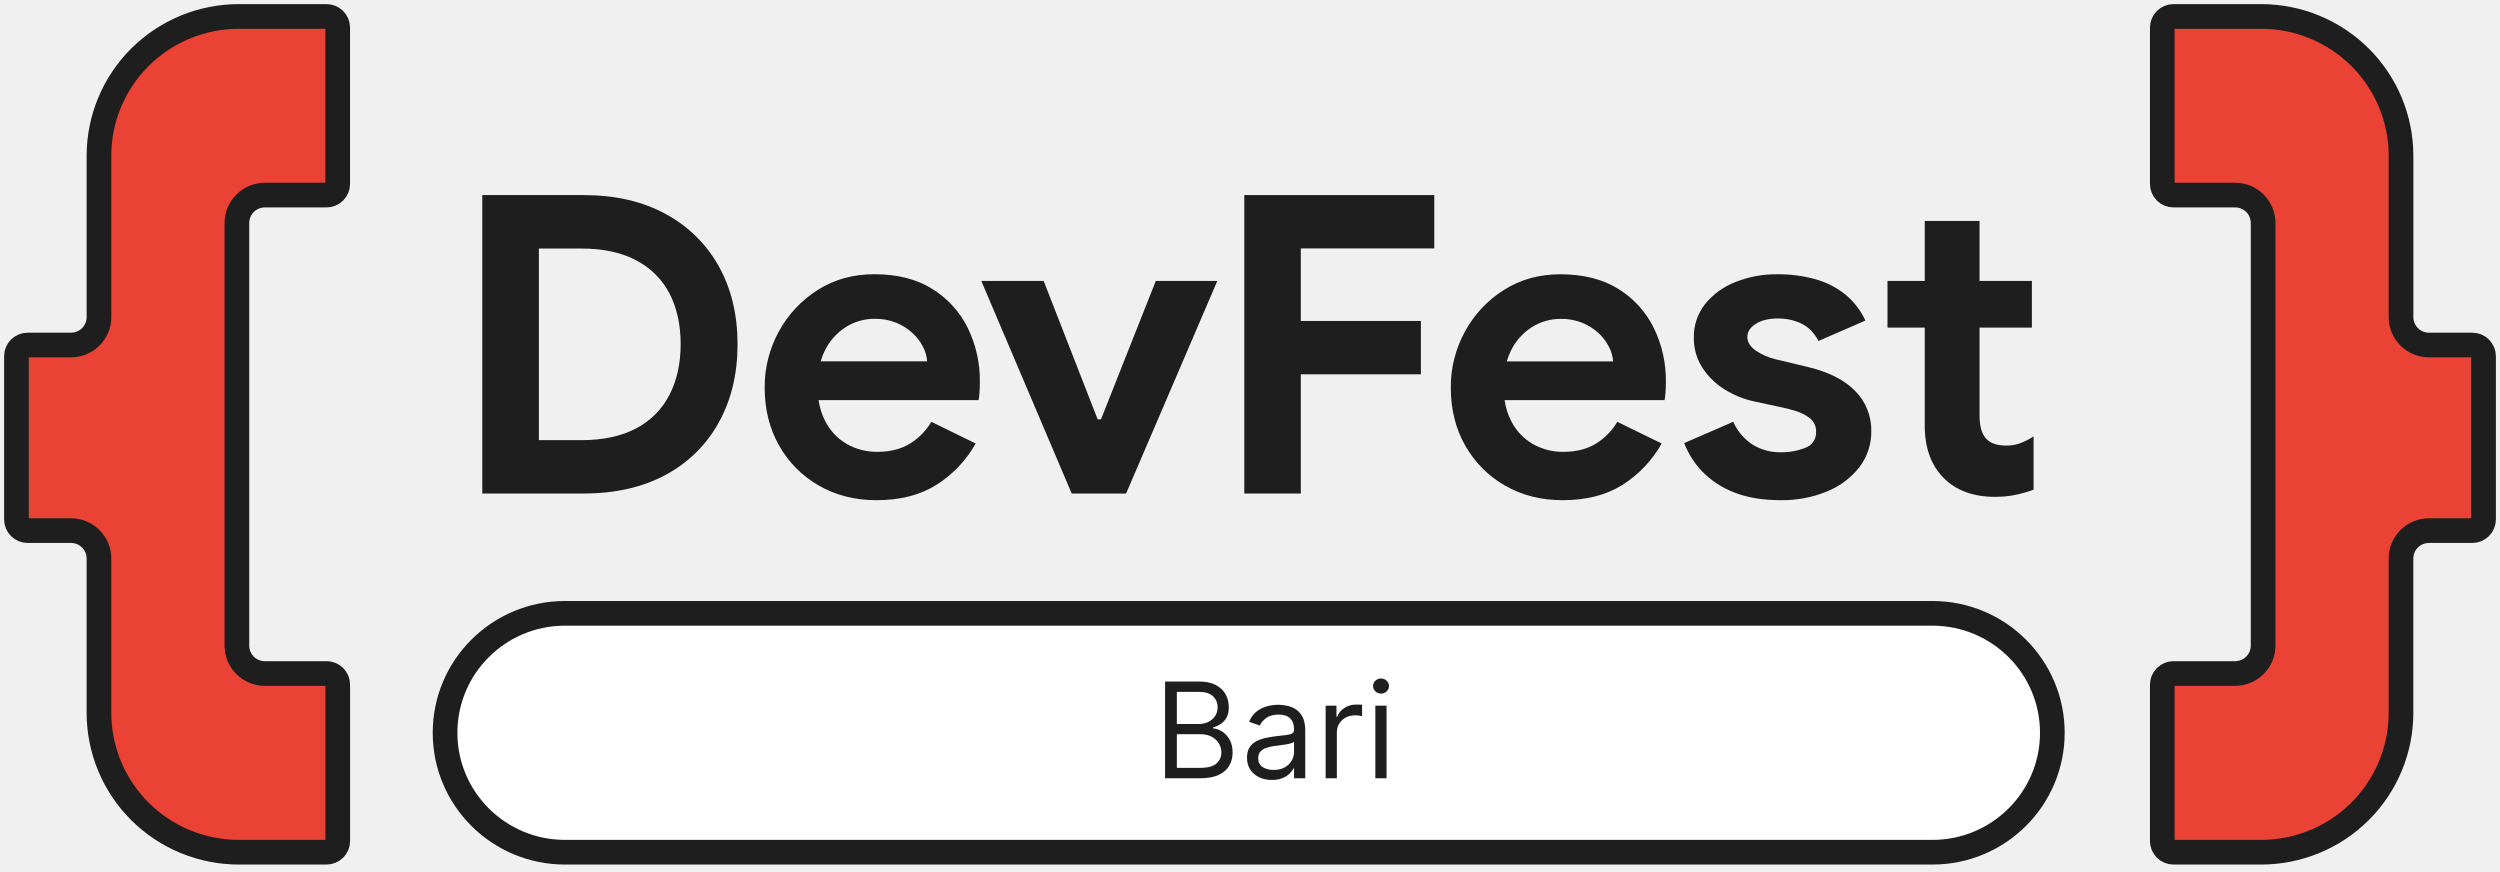
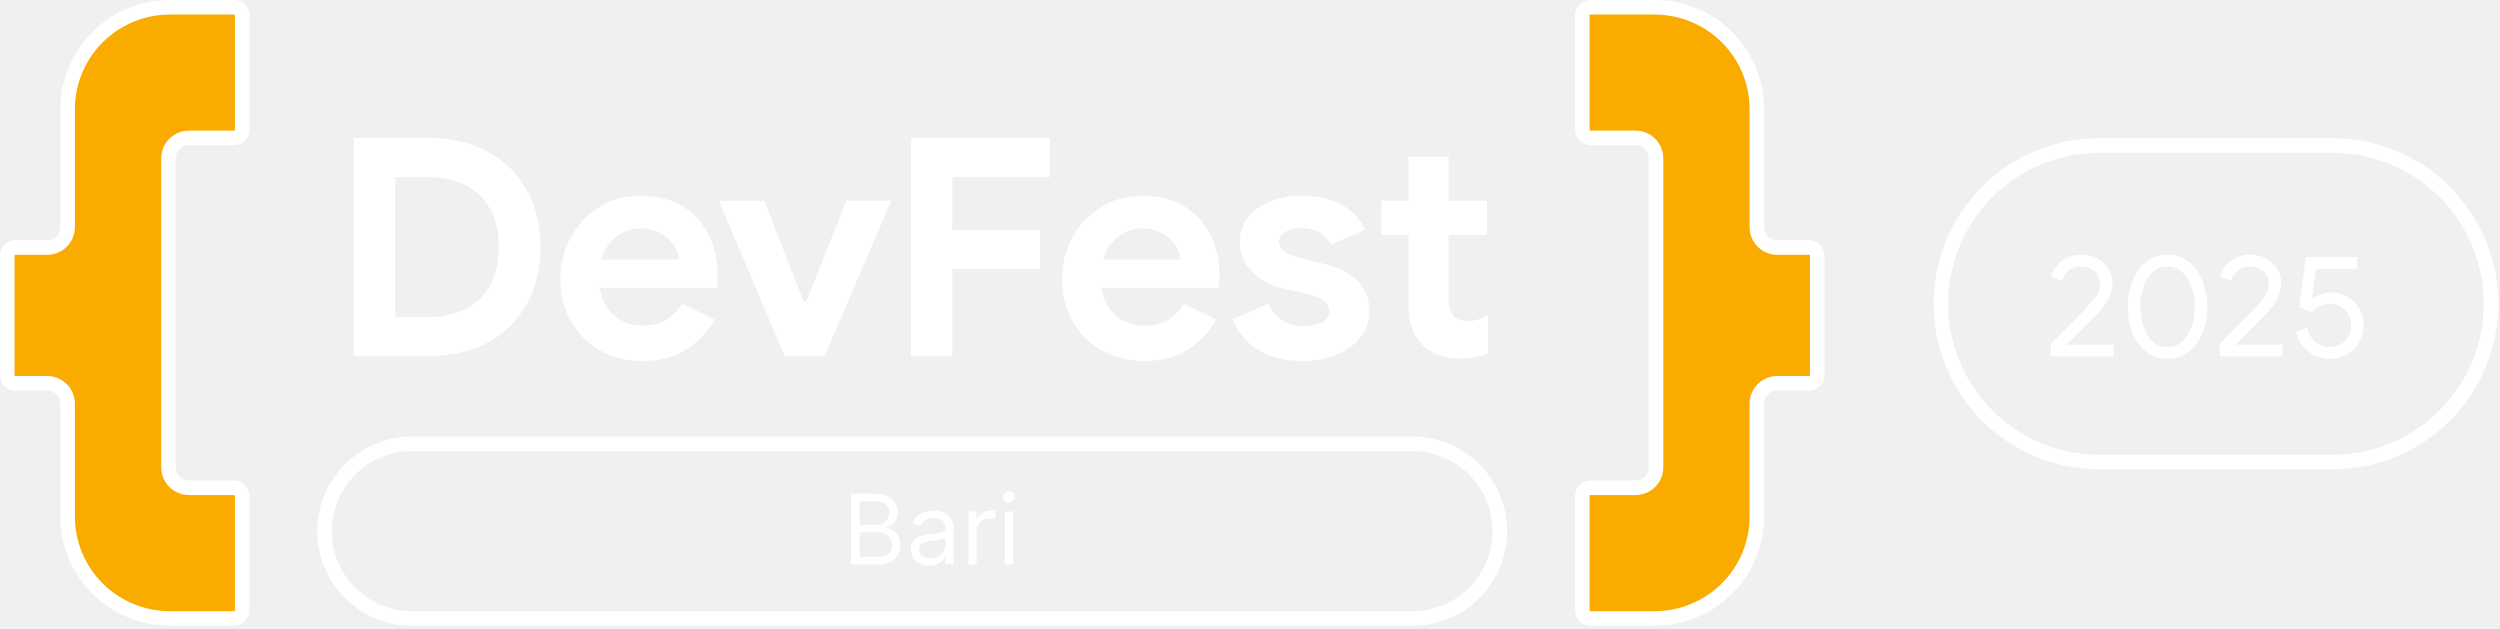
- <svg xmlns="http://www.w3.org/2000/svg" width="304" height="106" viewBox="0 0 304 106" fill="none">
-   <path d="M234.983 74.582H68.7C60.647 74.582 54.119 81.085 54.119 89.106C54.119 97.127 60.647 103.63 68.7 103.63H234.983C243.036 103.63 249.564 97.127 249.564 89.106C249.564 81.085 243.036 74.582 234.983 74.582Z" fill="white" stroke="#1E1E1E" stroke-width="3" stroke-miterlimit="10" />
-   <path d="M167.242 94.635V85.813H168.603V94.635H167.242ZM167.934 84.342C167.669 84.342 167.44 84.252 167.248 84.072C167.059 83.892 166.965 83.676 166.965 83.423C166.965 83.171 167.059 82.954 167.248 82.774C167.44 82.594 167.669 82.504 167.934 82.504C168.199 82.504 168.426 82.594 168.615 82.774C168.807 82.954 168.903 83.171 168.903 83.423C168.903 83.676 168.807 83.892 168.615 84.072C168.426 84.252 168.199 84.342 167.934 84.342Z" fill="#1E1E1E" />
-   <path d="M161.2 94.635V85.813H162.515V87.145H162.607C162.769 86.709 163.061 86.355 163.484 86.083C163.907 85.811 164.383 85.675 164.914 85.675C165.014 85.675 165.139 85.677 165.289 85.68C165.439 85.684 165.552 85.69 165.629 85.698V87.076C165.583 87.065 165.477 87.048 165.312 87.025C165.15 86.998 164.979 86.984 164.799 86.984C164.368 86.984 163.984 87.074 163.645 87.254C163.311 87.43 163.046 87.675 162.85 87.99C162.657 88.3 162.561 88.654 162.561 89.052V94.635H161.2Z" fill="#1E1E1E" />
-   <path d="M154.657 94.842C154.096 94.842 153.586 94.737 153.129 94.526C152.671 94.311 152.308 94.003 152.039 93.601C151.77 93.195 151.635 92.705 151.635 92.131C151.635 91.625 151.735 91.216 151.935 90.902C152.135 90.584 152.402 90.335 152.737 90.155C153.071 89.975 153.44 89.841 153.844 89.753C154.251 89.661 154.661 89.588 155.072 89.535C155.61 89.466 156.047 89.414 156.381 89.379C156.719 89.341 156.965 89.278 157.119 89.19C157.277 89.102 157.356 88.949 157.356 88.73V88.684C157.356 88.118 157.2 87.677 156.888 87.363C156.581 87.049 156.114 86.892 155.487 86.892C154.838 86.892 154.328 87.034 153.959 87.317C153.59 87.601 153.331 87.903 153.181 88.225L151.889 87.766C152.12 87.229 152.427 86.812 152.812 86.513C153.2 86.211 153.623 86 154.08 85.882C154.542 85.759 154.995 85.698 155.441 85.698C155.726 85.698 156.052 85.732 156.421 85.801C156.794 85.866 157.154 86.002 157.5 86.209C157.85 86.416 158.14 86.728 158.37 87.145C158.601 87.563 158.716 88.122 158.716 88.822V94.635H157.356V93.44H157.286C157.194 93.632 157.04 93.837 156.825 94.055C156.61 94.273 156.323 94.459 155.966 94.612C155.608 94.765 155.172 94.842 154.657 94.842ZM154.864 93.624C155.403 93.624 155.856 93.519 156.225 93.308C156.598 93.098 156.879 92.826 157.067 92.493C157.259 92.159 157.356 91.809 157.356 91.442V90.201C157.298 90.27 157.171 90.333 156.975 90.39C156.783 90.444 156.56 90.492 156.306 90.534C156.056 90.572 155.812 90.607 155.574 90.637C155.339 90.664 155.149 90.687 155.003 90.706C154.649 90.752 154.319 90.827 154.011 90.93C153.707 91.03 153.461 91.181 153.273 91.384C153.088 91.583 152.996 91.855 152.996 92.2C152.996 92.671 153.171 93.027 153.521 93.268C153.875 93.505 154.322 93.624 154.864 93.624Z" fill="#1E1E1E" />
-   <path d="M141.674 94.635V82.872H145.802C146.625 82.872 147.304 83.013 147.838 83.297C148.372 83.576 148.77 83.954 149.032 84.428C149.293 84.899 149.424 85.422 149.424 85.996C149.424 86.502 149.333 86.919 149.153 87.249C148.976 87.578 148.741 87.838 148.449 88.03C148.161 88.221 147.848 88.363 147.509 88.455V88.57C147.871 88.593 148.234 88.719 148.599 88.949C148.964 89.178 149.27 89.508 149.516 89.937C149.762 90.365 149.885 90.89 149.885 91.51C149.885 92.1 149.751 92.63 149.481 93.101C149.212 93.572 148.788 93.946 148.207 94.221C147.627 94.497 146.871 94.635 145.941 94.635H141.674ZM143.104 93.371H145.941C146.875 93.371 147.538 93.191 147.93 92.832C148.326 92.468 148.524 92.027 148.524 91.51C148.524 91.112 148.422 90.745 148.219 90.408C148.015 90.067 147.725 89.795 147.348 89.592C146.971 89.385 146.525 89.282 146.01 89.282H143.104V93.371ZM143.104 88.041H145.756C146.187 88.041 146.575 87.957 146.921 87.788C147.271 87.62 147.548 87.383 147.752 87.076C147.959 86.77 148.063 86.41 148.063 85.996C148.063 85.48 147.882 85.041 147.521 84.681C147.159 84.317 146.587 84.135 145.802 84.135H143.104V88.041Z" fill="#1E1E1E" />
-   <path d="M300.634 64.523H295.363C294.915 64.523 294.472 64.611 294.059 64.781C293.646 64.952 293.27 65.203 292.954 65.518C292.638 65.834 292.388 66.208 292.217 66.621C292.047 67.033 291.96 67.474 291.961 67.92V86.695C291.958 91.186 290.166 95.493 286.977 98.668C283.788 101.844 279.464 103.628 274.955 103.63H264.295C263.935 103.63 263.589 103.487 263.334 103.233C263.079 102.979 262.935 102.634 262.935 102.275V83.255C262.935 82.896 263.079 82.551 263.333 82.296C263.588 82.042 263.934 81.899 264.295 81.898H271.792C272.694 81.898 273.56 81.541 274.198 80.906C274.836 80.27 275.194 79.408 275.194 78.51V27.111C275.194 26.213 274.836 25.351 274.198 24.715C273.56 24.08 272.694 23.723 271.792 23.723H264.295C263.934 23.722 263.588 23.579 263.333 23.325C263.079 23.07 262.935 22.725 262.935 22.366V3.355C262.935 2.995 263.079 2.651 263.334 2.397C263.589 2.143 263.935 2 264.295 2H274.955C279.466 2.001 283.792 3.786 286.982 6.963C290.172 10.14 291.964 14.45 291.965 18.943V38.566C291.965 39.465 292.323 40.327 292.961 40.962C293.599 41.597 294.465 41.955 295.367 41.955H300.638C300.999 41.955 301.345 42.097 301.6 42.351C301.856 42.605 301.999 42.95 302 43.309V63.168C302 63.346 301.964 63.523 301.895 63.688C301.826 63.852 301.726 64.002 301.599 64.128C301.472 64.254 301.321 64.353 301.156 64.421C300.99 64.489 300.813 64.523 300.634 64.523Z" fill="#EA4335" stroke="#1E1E1E" stroke-width="3" stroke-miterlimit="10" />
-   <path d="M245.497 53.954C245.004 54.11 244.488 54.187 243.971 54.182C242.819 54.182 241.988 53.887 241.477 53.296C240.967 52.706 240.713 51.783 240.714 50.527V39.84H247.076V34.163H240.714V26.864H234.049V34.163H229.52V39.84H234.049V51.75C234.049 54.448 234.812 56.569 236.339 58.112C237.866 59.655 239.968 60.424 242.647 60.416C243.443 60.419 244.238 60.343 245.018 60.189C245.789 60.033 246.546 59.82 247.283 59.55V53.068C246.724 53.432 246.125 53.729 245.497 53.954Z" fill="#1E1E1E" />
-   <path d="M219.757 44.604L215.938 43.693C215.065 43.49 214.237 43.129 213.496 42.628C212.816 42.155 212.476 41.597 212.478 40.956C212.478 40.346 212.817 39.822 213.496 39.384C214.174 38.945 215.09 38.726 216.243 38.726C217.204 38.719 218.153 38.927 219.023 39.333C219.887 39.737 220.59 40.447 221.134 41.462L226.832 38.979C226.268 37.753 225.433 36.67 224.39 35.81C223.324 34.958 222.095 34.329 220.779 33.961C219.255 33.537 217.678 33.332 216.096 33.352C214.344 33.331 212.606 33.658 210.983 34.315C209.548 34.877 208.285 35.803 207.318 37C206.419 38.157 205.944 39.585 205.971 41.047C205.946 42.348 206.309 43.627 207.014 44.721C207.713 45.794 208.643 46.698 209.736 47.367C210.831 48.049 212.036 48.538 213.299 48.811L216.35 49.469C217.056 49.603 217.753 49.781 218.437 50.001C219.062 50.191 219.643 50.501 220.148 50.915C220.376 51.112 220.556 51.358 220.675 51.634C220.794 51.91 220.849 52.21 220.834 52.51C220.859 52.935 220.743 53.356 220.504 53.708C220.266 54.061 219.917 54.325 219.513 54.461C218.572 54.827 217.569 55.008 216.56 54.994C215.34 55.022 214.137 54.697 213.1 54.056C212.069 53.377 211.257 52.415 210.761 51.288L204.797 53.88C205.29 55.161 206.034 56.332 206.984 57.326C208.068 58.439 209.381 59.304 210.833 59.861C212.411 60.501 214.32 60.822 216.558 60.823C218.458 60.849 220.344 60.495 222.104 59.784C223.663 59.168 225.032 58.154 226.073 56.845C227.057 55.577 227.577 54.012 227.549 52.41C227.564 51.51 227.398 50.616 227.062 49.78C226.725 48.944 226.225 48.184 225.59 47.543C224.278 46.193 222.334 45.213 219.757 44.604Z" fill="#1E1E1E" />
-   <path d="M196.772 35.12C194.866 33.941 192.525 33.352 189.75 33.352C187.171 33.352 184.881 33.986 182.881 35.254C180.896 36.502 179.266 38.238 178.149 40.295C176.995 42.392 176.398 44.748 176.417 47.139C176.417 49.774 177.003 52.122 178.173 54.182C179.311 56.211 180.983 57.894 183.008 59.049C185.06 60.23 187.393 60.822 190.004 60.823C192.887 60.823 195.31 60.206 197.274 58.972C199.266 57.714 200.91 55.981 202.058 53.929L196.663 51.294C196.041 52.355 195.171 53.251 194.127 53.905C193.041 54.598 191.701 54.944 190.107 54.943C188.815 54.96 187.542 54.637 186.416 54.005C185.297 53.363 184.387 52.413 183.797 51.269C183.37 50.453 183.086 49.57 182.958 48.659H202.417C202.451 48.489 202.485 48.212 202.52 47.822C202.554 47.433 202.571 46.97 202.571 46.429C202.6 44.157 202.095 41.909 201.096 39.865C200.132 37.909 198.633 36.264 196.772 35.12ZM183.221 43.946C183.354 43.483 183.531 43.033 183.747 42.602C184.314 41.453 185.185 40.48 186.266 39.788C187.322 39.117 188.551 38.765 189.803 38.775C190.698 38.76 191.586 38.924 192.416 39.256C193.138 39.551 193.802 39.971 194.377 40.498C194.897 40.976 195.327 41.543 195.647 42.172C195.936 42.722 196.11 43.326 196.156 43.946H183.221Z" fill="#1E1E1E" />
-   <path d="M151.307 60.012H158.178V45.516H172.78V39.028H158.178V30.21H174.407V23.723H151.307V60.012Z" fill="#1E1E1E" />
-   <path d="M133.88 50.989H133.474L126.909 34.163H119.327L130.318 60.012H136.934L148.025 34.163H140.545L133.88 50.989Z" fill="#1E1E1E" />
-   <path d="M113.344 35.12C111.443 33.937 109.103 33.346 106.322 33.346C103.743 33.346 101.453 33.98 99.451 35.247C97.466 36.497 95.837 38.233 94.719 40.289C93.563 42.387 92.966 44.745 92.985 47.139C92.985 49.774 93.57 52.122 94.74 54.182C95.879 56.211 97.55 57.894 99.575 59.049C101.628 60.23 103.96 60.822 106.572 60.823C109.454 60.823 111.878 60.206 113.842 58.972C115.84 57.717 117.492 55.983 118.645 53.929L113.25 51.294C112.626 52.357 111.753 53.253 110.705 53.905C109.622 54.598 108.282 54.944 106.687 54.943C105.395 54.96 104.122 54.637 102.996 54.005C101.877 53.363 100.968 52.413 100.377 51.268C99.95 50.453 99.667 49.57 99.539 48.659H118.997C119.032 48.489 119.066 48.212 119.1 47.822C119.134 47.432 119.151 46.97 119.151 46.429C119.179 44.156 118.674 41.908 117.674 39.865C116.709 37.908 115.208 36.263 113.344 35.12ZM99.791 43.94C99.924 43.476 100.1 43.026 100.317 42.596C100.884 41.447 101.755 40.474 102.836 39.782C103.892 39.11 105.12 38.758 106.373 38.768C107.27 38.753 108.16 38.916 108.992 39.249C109.714 39.544 110.377 39.965 110.951 40.491C111.476 40.968 111.911 41.535 112.234 42.165C112.523 42.716 112.697 43.32 112.743 43.94H99.791Z" fill="#1E1E1E" />
-   <path d="M80.957 26.029C78.159 24.492 74.826 23.723 70.96 23.723H58.644V60.012H70.96C74.826 60.012 78.159 59.251 80.959 57.731C83.693 56.274 85.939 54.053 87.421 51.341C88.931 48.605 89.686 45.446 89.686 41.863C89.686 38.281 88.932 35.131 87.425 32.415C85.931 29.711 83.685 27.494 80.957 26.029ZM81.415 47.999C80.527 49.745 79.115 51.172 77.375 52.08C75.576 53.043 73.338 53.524 70.659 53.524H65.527V30.221H70.659C73.338 30.221 75.576 30.702 77.375 31.665C79.111 32.565 80.525 33.979 81.421 35.712C82.319 37.451 82.768 39.504 82.768 41.869C82.764 44.201 82.313 46.244 81.415 47.999Z" fill="#1E1E1E" />
-   <path d="M3.36 64.523H8.633C9.08 64.523 9.523 64.611 9.937 64.782C10.35 64.953 10.725 65.203 11.041 65.519C11.357 65.834 11.607 66.209 11.778 66.621C11.949 67.033 12.036 67.474 12.035 67.92V86.695C12.036 88.92 12.477 91.122 13.332 93.177C14.188 95.233 15.441 97.1 17.021 98.672C18.601 100.245 20.477 101.492 22.54 102.342C24.604 103.193 26.816 103.63 29.05 103.63H39.709C39.888 103.63 40.065 103.595 40.23 103.526C40.394 103.458 40.544 103.359 40.671 103.233C40.797 103.107 40.897 102.958 40.965 102.793C41.034 102.629 41.069 102.453 41.069 102.275V83.255C41.069 82.896 40.926 82.551 40.671 82.296C40.416 82.042 40.07 81.899 39.709 81.898H32.208C31.306 81.898 30.44 81.541 29.802 80.906C29.164 80.27 28.806 79.408 28.806 78.51V27.111C28.806 26.213 29.164 25.351 29.802 24.715C30.44 24.08 31.306 23.723 32.208 23.723H39.705C40.066 23.722 40.411 23.579 40.666 23.325C40.922 23.07 41.065 22.725 41.065 22.366V3.355C41.065 2.995 40.921 2.651 40.666 2.397C40.411 2.143 40.065 2 39.705 2H29.05C26.815 1.999 24.603 2.437 22.539 3.288C20.474 4.14 18.599 5.388 17.019 6.961C15.439 8.534 14.185 10.402 13.33 12.458C12.475 14.514 12.035 16.718 12.035 18.943V38.566C12.034 39.464 11.676 40.326 11.038 40.961C10.4 41.597 9.535 41.954 8.633 41.955H3.36C2.999 41.955 2.653 42.097 2.398 42.351C2.143 42.605 2 42.95 2 43.309V63.168C2 63.527 2.143 63.872 2.398 64.126C2.653 64.38 2.999 64.523 3.36 64.523Z" fill="#EA4335" stroke="#1E1E1E" stroke-width="3" stroke-miterlimit="10" />
+ <svg xmlns="http://www.w3.org/2000/svg" width="859" height="216" viewBox="0 0 859 216" fill="none">
+   <path d="M485.225 152.5H141.629C124.989 152.5 111.5 165.936 111.5 182.511C111.5 199.085 124.989 212.521 141.629 212.521H485.225C501.865 212.521 515.354 199.085 515.354 182.511C515.354 165.936 501.865 152.5 485.225 152.5Z" stroke="white" stroke-width="5" stroke-miterlimit="10" />
+   <path d="M345.248 193.937V175.707H348.06V193.937H345.248ZM346.678 172.669C346.129 172.669 345.657 172.483 345.26 172.111C344.87 171.739 344.676 171.292 344.676 170.77C344.676 170.248 344.87 169.801 345.26 169.429C345.657 169.057 346.129 168.871 346.678 168.871C347.226 168.871 347.694 169.057 348.084 169.429C348.481 169.801 348.679 170.248 348.679 170.77C348.679 171.292 348.481 171.739 348.084 172.111C347.694 172.483 347.226 172.669 346.678 172.669Z" fill="white" />
+   <path d="M332.766 193.937V175.707H335.482V178.46H335.673C336.007 177.558 336.61 176.826 337.484 176.265C338.358 175.703 339.343 175.422 340.439 175.422C340.646 175.422 340.904 175.426 341.214 175.434C341.523 175.442 341.758 175.454 341.917 175.469V178.318C341.821 178.294 341.603 178.258 341.261 178.211C340.928 178.156 340.574 178.128 340.201 178.128C339.311 178.128 338.517 178.314 337.818 178.686C337.127 179.05 336.579 179.556 336.173 180.205C335.776 180.846 335.578 181.578 335.578 182.401V193.937H332.766Z" fill="white" />
+   <path d="M319.244 194.363C318.084 194.363 317.031 194.146 316.086 193.711C315.141 193.267 314.39 192.63 313.834 191.8C313.278 190.961 313 189.948 313 188.761C313 187.717 313.207 186.87 313.62 186.222C314.033 185.565 314.585 185.051 315.276 184.679C315.967 184.307 316.73 184.03 317.564 183.848C318.406 183.658 319.252 183.508 320.102 183.397C321.214 183.254 322.115 183.148 322.806 183.076C323.505 182.997 324.014 182.867 324.332 182.685C324.657 182.503 324.82 182.186 324.82 181.735V181.64C324.82 180.469 324.498 179.559 323.855 178.911C323.219 178.262 322.254 177.937 320.959 177.937C319.617 177.937 318.564 178.23 317.802 178.816C317.039 179.401 316.503 180.026 316.193 180.691L313.524 179.741C314.001 178.634 314.636 177.771 315.431 177.154C316.233 176.529 317.107 176.094 318.052 175.849C319.005 175.595 319.943 175.469 320.864 175.469C321.452 175.469 322.127 175.54 322.89 175.682C323.66 175.817 324.403 176.098 325.118 176.525C325.841 176.952 326.441 177.597 326.917 178.46C327.394 179.322 327.632 180.477 327.632 181.925V193.936H324.82V191.467H324.677C324.486 191.863 324.169 192.286 323.724 192.737C323.279 193.188 322.687 193.572 321.948 193.889C321.21 194.205 320.308 194.363 319.244 194.363ZM319.673 191.847C320.785 191.847 321.722 191.63 322.485 191.194C323.255 190.759 323.835 190.197 324.224 189.509C324.621 188.821 324.82 188.097 324.82 187.337V184.774C324.701 184.916 324.439 185.047 324.034 185.165C323.636 185.276 323.176 185.375 322.651 185.462C322.135 185.541 321.631 185.612 321.138 185.676C320.654 185.731 320.26 185.778 319.959 185.818C319.228 185.913 318.545 186.067 317.909 186.281C317.282 186.487 316.773 186.799 316.384 187.218C316.003 187.63 315.812 188.192 315.812 188.904C315.812 189.877 316.173 190.613 316.896 191.111C317.627 191.602 318.553 191.847 319.673 191.847Z" fill="white" />
+   <path d="M292.418 193.939V169.633H300.949C302.649 169.633 304.051 169.926 305.155 170.511C306.26 171.089 307.082 171.868 307.622 172.849C308.162 173.822 308.432 174.902 308.432 176.089C308.432 177.134 308.246 177.996 307.872 178.677C307.507 179.357 307.022 179.895 306.419 180.291C305.823 180.686 305.175 180.979 304.476 181.169V181.406C305.223 181.454 305.974 181.715 306.728 182.19C307.483 182.664 308.114 183.345 308.623 184.231C309.131 185.117 309.385 186.201 309.385 187.483C309.385 188.701 309.107 189.797 308.551 190.77C307.995 191.744 307.118 192.515 305.918 193.085C304.719 193.655 303.158 193.939 301.235 193.939H292.418ZM295.373 191.328H301.235C303.166 191.328 304.536 190.956 305.346 190.213C306.164 189.461 306.573 188.551 306.573 187.483C306.573 186.66 306.363 185.9 305.942 185.204C305.521 184.5 304.921 183.938 304.143 183.519C303.364 183.092 302.443 182.878 301.378 182.878H295.373V191.328ZM295.373 180.314H300.854C301.744 180.314 302.546 180.14 303.261 179.792C303.984 179.444 304.556 178.953 304.977 178.321C305.406 177.688 305.62 176.944 305.62 176.089C305.62 175.021 305.247 174.115 304.5 173.371C303.753 172.62 302.57 172.244 300.949 172.244H295.373V180.314Z" fill="white" />
+   <path d="M621.573 131.693H610.681C609.757 131.693 608.841 131.874 607.987 132.227C607.133 132.58 606.357 133.098 605.704 133.75C605.051 134.402 604.534 135.176 604.182 136.027C603.829 136.879 603.649 137.791 603.652 138.712V177.507C603.647 186.788 599.943 195.687 593.354 202.249C586.764 208.811 577.829 212.498 568.512 212.5H546.486C545.741 212.5 545.026 212.205 544.499 211.68C543.972 211.155 543.676 210.443 543.676 209.701V170.4C543.676 169.657 543.972 168.944 544.499 168.419C545.025 167.893 545.74 167.597 546.486 167.596H561.977C563.841 167.596 565.629 166.858 566.948 165.545C568.266 164.232 569.007 162.451 569.007 160.594V54.388C569.007 52.531 568.266 50.75 566.948 49.437C565.629 48.124 563.841 47.386 561.977 47.386H546.486C545.74 47.385 545.025 47.089 544.499 46.563C543.972 46.038 543.676 45.325 543.676 44.583V5.299C543.676 4.557 543.972 3.845 544.499 3.32C545.026 2.795 545.741 2.5 546.486 2.5H568.512C577.833 2.501 586.773 6.19 593.364 12.756C599.956 19.321 603.659 28.225 603.661 37.51V78.057C603.661 79.914 604.401 81.695 605.719 83.008C607.038 84.321 608.826 85.059 610.69 85.059H621.582C622.327 85.059 623.043 85.354 623.57 85.879C624.098 86.403 624.395 87.115 624.396 87.858V128.893C624.396 129.262 624.322 129.627 624.18 129.967C624.038 130.307 623.829 130.616 623.567 130.876C623.305 131.136 622.994 131.342 622.652 131.482C622.309 131.622 621.943 131.694 621.573 131.693Z" fill="#F9AB00" stroke="white" stroke-width="5" stroke-miterlimit="10" />
+   <path d="M507.647 109.86C506.627 110.181 505.563 110.34 504.493 110.331C502.113 110.331 500.395 109.72 499.341 108.5C498.286 107.279 497.76 105.372 497.763 102.778V80.694H510.908V68.965H497.763V53.883H483.991V68.965H474.633V80.694H483.991V105.305C483.991 110.879 485.568 115.261 488.723 118.45C491.878 121.64 496.223 123.227 501.758 123.212C503.403 123.218 505.044 123.061 506.658 122.742C508.249 122.421 509.813 121.98 511.337 121.421V108.029C510.183 108.78 508.945 109.395 507.647 109.86Z" fill="white" />
+   <path d="M454.458 90.535L446.567 88.651C444.764 88.232 443.053 87.486 441.521 86.451C440.116 85.474 439.415 84.322 439.418 82.996C439.418 81.737 440.119 80.654 441.521 79.748C442.923 78.841 444.816 78.388 447.199 78.388C449.183 78.374 451.146 78.803 452.943 79.642C454.728 80.478 456.181 81.945 457.304 84.043L469.079 78.912C467.912 76.379 466.188 74.14 464.033 72.363C461.829 70.602 459.291 69.302 456.57 68.543C453.421 67.666 450.163 67.243 446.894 67.284C443.275 67.24 439.683 67.916 436.329 69.273C433.364 70.436 430.754 72.349 428.756 74.823C426.898 77.213 425.916 80.163 425.973 83.185C425.92 85.873 426.671 88.515 428.129 90.777C429.571 92.993 431.493 94.861 433.753 96.243C436.016 97.654 438.506 98.663 441.115 99.227L447.42 100.587C448.879 100.865 450.319 101.232 451.732 101.687C453.023 102.079 454.225 102.72 455.267 103.575C455.738 103.982 456.111 104.49 456.357 105.061C456.603 105.632 456.715 106.251 456.685 106.871C456.736 107.749 456.497 108.618 456.004 109.346C455.51 110.075 454.79 110.622 453.955 110.903C452.011 111.659 449.939 112.033 447.853 112.003C445.331 112.062 442.847 111.39 440.704 110.067C438.574 108.662 436.895 106.675 435.87 104.345L423.547 109.701C424.567 112.349 426.103 114.769 428.067 116.822C430.305 119.122 433.019 120.909 436.02 122.059C439.281 123.383 443.224 124.046 447.848 124.049C451.774 124.101 455.671 123.371 459.31 121.901C462.531 120.629 465.36 118.534 467.51 115.827C469.544 113.208 470.619 109.975 470.559 106.665C470.59 104.804 470.248 102.957 469.553 101.23C468.858 99.503 467.824 97.932 466.512 96.608C463.802 93.818 459.784 91.793 454.458 90.535Z" fill="white" />
+   <path d="M406.966 70.934C403.028 68.499 398.191 67.281 392.456 67.281C387.128 67.281 382.397 68.591 378.264 71.211C374.162 73.791 370.794 77.378 368.486 81.629C366.1 85.96 364.868 90.829 364.907 95.769C364.907 101.215 366.116 106.066 368.535 110.323C370.887 114.516 374.34 117.993 378.525 120.38C382.767 122.821 387.586 124.043 392.982 124.046C398.938 124.046 403.946 122.771 408.005 120.221C412.12 117.622 415.517 114.04 417.889 109.8L406.741 104.356C405.456 106.549 403.659 108.4 401.501 109.751C399.256 111.183 396.487 111.898 393.194 111.895C390.525 111.931 387.894 111.263 385.568 109.958C383.255 108.63 381.376 106.667 380.155 104.303C379.273 102.617 378.687 100.794 378.423 98.912H418.631C418.702 98.559 418.772 97.987 418.843 97.182C418.914 96.376 418.949 95.421 418.949 94.304C419.009 89.607 417.965 84.962 415.9 80.74C413.909 76.698 410.812 73.299 406.966 70.934ZM378.967 89.172C379.242 88.215 379.605 87.285 380.054 86.395C381.225 84.021 383.024 82.011 385.259 80.581C387.44 79.193 389.978 78.466 392.567 78.486C394.415 78.456 396.251 78.794 397.966 79.481C399.458 80.09 400.83 80.959 402.018 82.047C403.093 83.035 403.982 84.206 404.642 85.506C405.24 86.644 405.598 87.891 405.694 89.172H378.967Z" fill="white" />
+   <path d="M313.023 122.372H327.22V92.418H357.393V79.013H327.22V60.792H360.756V47.387H313.023V122.372Z" fill="white" />
+   <path d="M277.009 103.729H276.17L262.605 68.961H246.938L269.648 122.372H283.319L306.237 68.961H290.782L277.009 103.729Z" fill="white" />
+   <path d="M234.577 70.936C230.65 68.492 225.813 67.269 220.066 67.269C214.738 67.269 210.006 68.58 205.87 71.2C201.769 73.781 198.402 77.368 196.092 81.617C193.704 85.953 192.47 90.825 192.509 95.771C192.509 101.216 193.718 106.068 196.136 110.325C198.488 114.518 201.942 117.994 206.126 120.381C210.368 122.822 215.187 124.044 220.583 124.047C226.54 124.047 231.547 122.773 235.606 120.223C239.736 117.629 243.148 114.046 245.53 109.801L234.382 104.357C233.094 106.553 231.289 108.404 229.124 109.753C226.886 111.185 224.118 111.899 220.822 111.896C218.153 111.932 215.522 111.264 213.196 109.96C210.883 108.632 209.004 106.668 207.783 104.304C206.901 102.619 206.315 100.795 206.051 98.913H246.259C246.33 98.561 246.4 97.989 246.471 97.183C246.542 96.378 246.577 95.423 246.577 94.305C246.635 89.609 245.59 84.963 243.524 80.741C241.531 76.697 238.429 73.297 234.577 70.936ZM206.573 89.16C206.848 88.203 207.211 87.273 207.66 86.383C208.831 84.009 210.63 81.999 212.864 80.57C215.046 79.181 217.584 78.454 220.173 78.475C222.025 78.442 223.866 78.781 225.585 79.469C227.076 80.079 228.447 80.947 229.632 82.035C230.718 83.02 231.616 84.192 232.284 85.494C232.881 86.632 233.239 87.88 233.335 89.16H206.573Z" fill="white" />
+   <path d="M167.653 52.153C161.871 48.975 154.986 47.387 146.997 47.387H121.547V122.372H146.997C154.986 122.372 161.873 120.8 167.658 117.658C173.306 114.649 177.948 110.059 181.01 104.455C184.13 98.801 185.689 92.273 185.689 84.87C185.689 77.468 184.133 70.96 181.019 65.347C177.931 59.76 173.29 55.179 167.653 52.153ZM168.599 97.55C166.766 101.157 163.848 104.105 160.252 105.982C156.535 107.971 151.909 108.966 146.374 108.966H135.77V60.814H146.374C151.909 60.814 156.535 61.809 160.252 63.798C163.839 65.658 166.76 68.579 168.612 72.16C170.468 75.754 171.396 79.996 171.396 84.884C171.387 89.701 170.455 93.923 168.599 97.55Z" fill="white" />
+   <path d="M5.31 131.693H16.206C17.131 131.693 18.046 131.875 18.9 132.228C19.753 132.582 20.529 133.099 21.182 133.751C21.835 134.403 22.352 135.177 22.704 136.028C23.057 136.879 23.238 137.791 23.236 138.712V177.507C23.238 182.104 24.148 186.656 25.916 190.902C27.684 195.149 30.274 199.007 33.539 202.256C36.803 205.506 40.679 208.083 44.943 209.84C49.208 211.598 53.778 212.502 58.393 212.5H80.419C80.788 212.5 81.154 212.428 81.495 212.287C81.835 212.146 82.145 211.94 82.406 211.68C82.667 211.42 82.874 211.112 83.015 210.772C83.157 210.432 83.229 210.069 83.229 209.701V170.4C83.229 169.657 82.933 168.944 82.406 168.419C81.88 167.893 81.165 167.597 80.419 167.596H64.919C63.055 167.596 61.267 166.858 59.949 165.545C58.63 164.232 57.89 162.451 57.89 160.594V54.388C57.89 52.531 58.63 50.75 59.949 49.437C61.267 48.124 63.055 47.386 64.919 47.386H80.41C81.156 47.385 81.871 47.089 82.398 46.563C82.924 46.038 83.221 45.325 83.221 44.583V5.299C83.221 4.557 82.924 3.845 82.397 3.32C81.87 2.795 81.156 2.5 80.41 2.5H58.393C53.777 2.499 49.205 3.404 44.94 5.162C40.674 6.921 36.798 9.5 33.534 12.751C30.269 16.002 27.679 19.862 25.912 24.11C24.145 28.359 23.236 32.912 23.236 37.51V78.057C23.235 79.914 22.494 81.694 21.175 83.007C19.857 84.32 18.07 85.058 16.206 85.059H5.31C4.565 85.059 3.85 85.354 3.323 85.879C2.796 86.404 2.5 87.116 2.5 87.858V128.893C2.5 129.636 2.796 130.348 3.323 130.873C3.85 131.398 4.565 131.693 5.31 131.693Z" fill="#F9AB00" stroke="white" stroke-width="5" stroke-miterlimit="10" />
+   <path d="M721.274 50H801.523C831.554 50 855.898 74.345 855.898 104.376C855.898 134.406 831.554 158.751 801.523 158.751H721.273C691.243 158.751 666.899 134.406 666.898 104.376C666.898 74.345 691.244 50 721.274 50Z" stroke="white" stroke-width="5" />
+   <path d="M704.648 118.25C705.682 117.217 707.732 115.15 710.798 112.05C713.865 108.917 715.998 106.7 717.198 105.4C718.898 103.567 720.048 102.133 720.648 101.1C721.248 100.067 721.548 98.817 721.548 97.35C721.548 96.35 721.282 95.417 720.748 94.55C720.248 93.65 719.498 92.933 718.498 92.4C717.532 91.833 716.365 91.55 714.998 91.55C713.198 91.55 711.748 92.083 710.648 93.15C709.582 94.183 708.882 95.317 708.548 96.55L704.648 95C704.982 93.933 705.582 92.833 706.448 91.7C707.315 90.533 708.482 89.55 709.948 88.75C711.415 87.917 713.148 87.5 715.148 87.5C717.248 87.5 719.098 87.95 720.698 88.85C722.332 89.75 723.598 90.95 724.498 92.45C725.398 93.95 725.848 95.567 725.848 97.3C725.848 100.8 724.015 104.417 720.348 108.15L710.098 118.45H726.248V122.5H704.648V118.25ZM744.768 123.3C742.068 123.3 739.668 122.517 737.568 120.95C735.501 119.35 733.901 117.2 732.768 114.5C731.668 111.767 731.118 108.733 731.118 105.4C731.118 102.067 731.668 99.05 732.768 96.35C733.901 93.617 735.501 91.467 737.568 89.9C739.635 88.3 742.035 87.5 744.768 87.5C747.501 87.5 749.901 88.3 751.968 89.9C754.035 91.467 755.618 93.617 756.718 96.35C757.851 99.05 758.418 102.067 758.418 105.4C758.418 108.733 757.851 111.767 756.718 114.5C755.618 117.2 754.018 119.35 751.918 120.95C749.851 122.517 747.468 123.3 744.768 123.3ZM744.768 119.25C746.668 119.25 748.318 118.65 749.718 117.45C751.118 116.217 752.201 114.55 752.968 112.45C753.735 110.35 754.118 108 754.118 105.4C754.118 102.8 753.735 100.45 752.968 98.35C752.201 96.25 751.118 94.6 749.718 93.4C748.318 92.167 746.668 91.55 744.768 91.55C742.868 91.55 741.218 92.167 739.818 93.4C738.418 94.6 737.335 96.25 736.568 98.35C735.801 100.45 735.418 102.8 735.418 105.4C735.418 108 735.801 110.35 736.568 112.45C737.335 114.55 738.418 116.217 739.818 117.45C741.218 118.65 742.868 119.25 744.768 119.25ZM762.656 118.25C763.69 117.217 765.74 115.15 768.806 112.05C771.873 108.917 774.006 106.7 775.206 105.4C776.906 103.567 778.056 102.133 778.656 101.1C779.256 100.067 779.556 98.817 779.556 97.35C779.556 96.35 779.29 95.417 778.756 94.55C778.256 93.65 777.506 92.933 776.506 92.4C775.54 91.833 774.373 91.55 773.006 91.55C771.206 91.55 769.756 92.083 768.656 93.15C767.59 94.183 766.89 95.317 766.556 96.55L762.656 95C762.99 93.933 763.59 92.833 764.456 91.7C765.323 90.533 766.49 89.55 767.956 88.75C769.423 87.917 771.156 87.5 773.156 87.5C775.256 87.5 777.106 87.95 778.706 88.85C780.34 89.75 781.606 90.95 782.506 92.45C783.406 93.95 783.856 95.567 783.856 97.3C783.856 100.8 782.023 104.417 778.356 108.15L768.106 118.45H784.256V122.5H762.656V118.25ZM800.376 123.3C798.776 123.3 797.192 122.967 795.626 122.3C794.059 121.6 792.676 120.567 791.476 119.2C790.276 117.8 789.426 116.083 788.926 114.05L792.676 112.55C793.176 114.583 794.092 116.217 795.426 117.45C796.792 118.65 798.409 119.25 800.276 119.25C802.509 119.25 804.326 118.567 805.726 117.2C807.126 115.833 807.826 114.05 807.826 111.85C807.826 109.683 807.126 107.9 805.726 106.5C804.359 105.067 802.576 104.35 800.376 104.35C799.176 104.35 798.042 104.633 796.976 105.2C795.909 105.733 795.042 106.483 794.376 107.45L790.026 105.55L792.276 88.3H809.976V92.35H795.776L794.426 102.7L794.626 102.75C796.392 101.25 798.559 100.5 801.126 100.5C803.092 100.5 804.909 100.983 806.576 101.95C808.276 102.917 809.626 104.267 810.626 106C811.626 107.733 812.126 109.667 812.126 111.8C812.126 113.933 811.609 115.883 810.576 117.65C809.576 119.383 808.176 120.767 806.376 121.8C804.576 122.8 802.576 123.3 800.376 123.3Z" fill="white" />
</svg>
